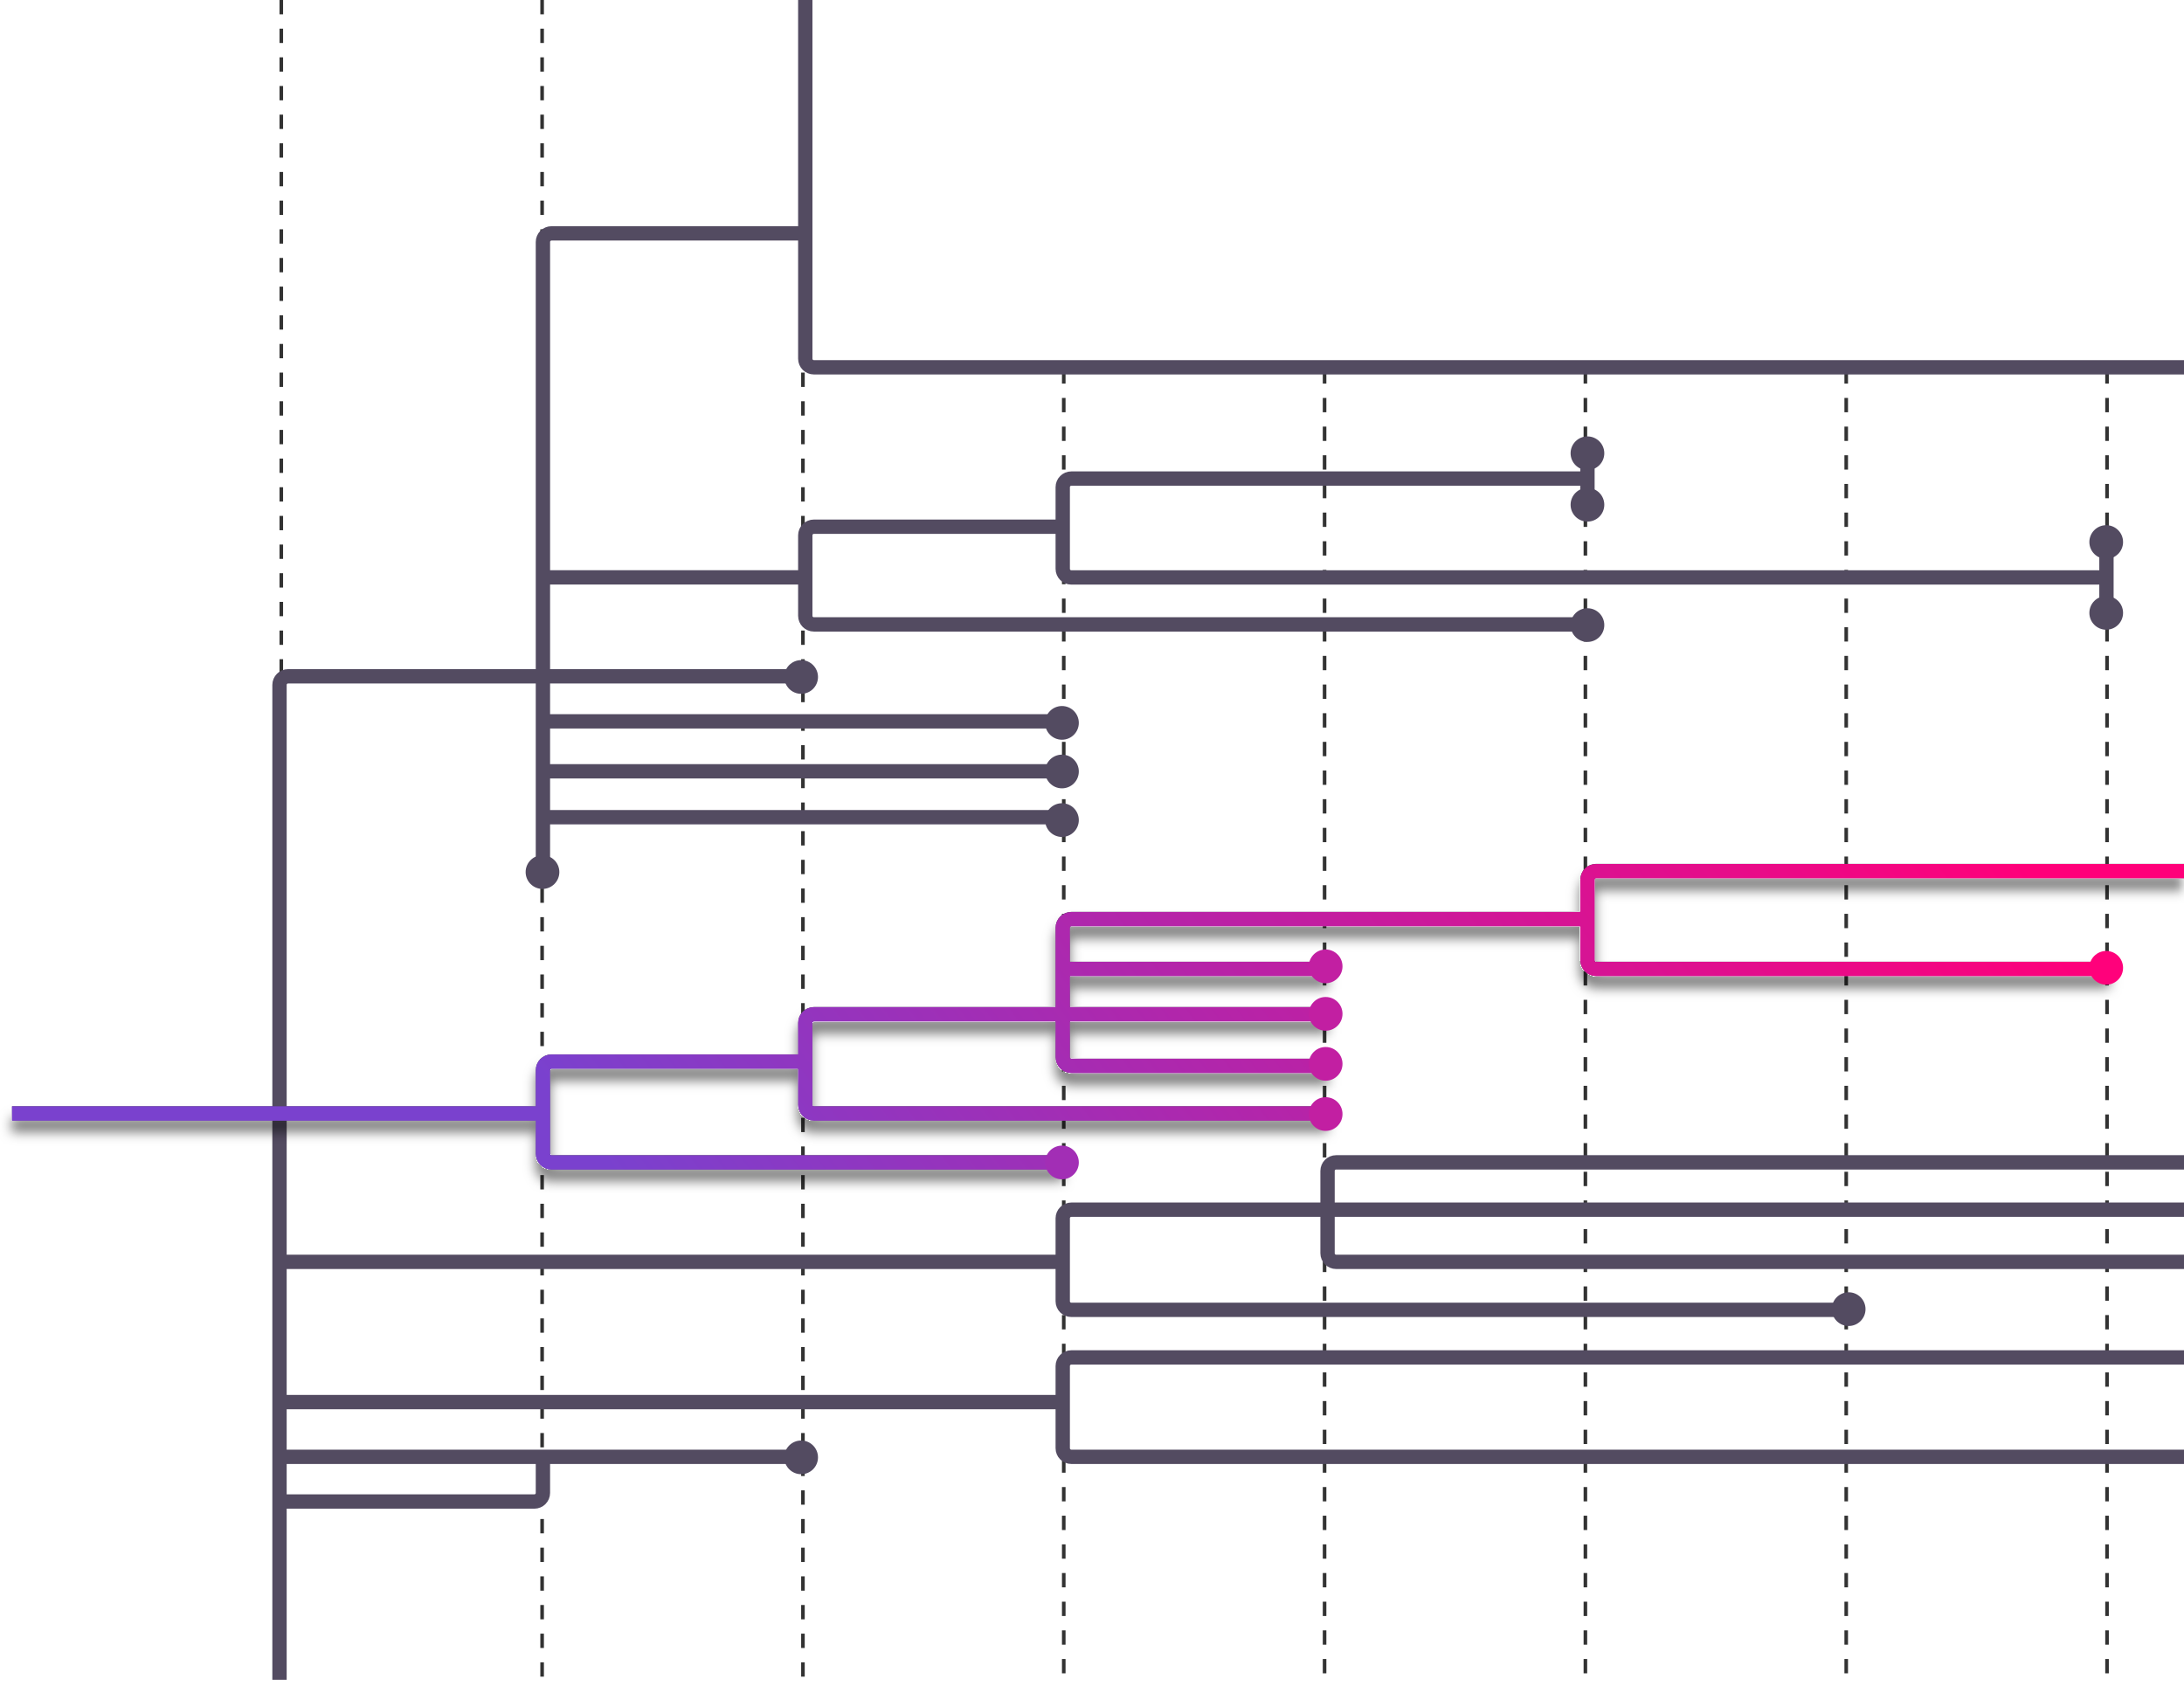
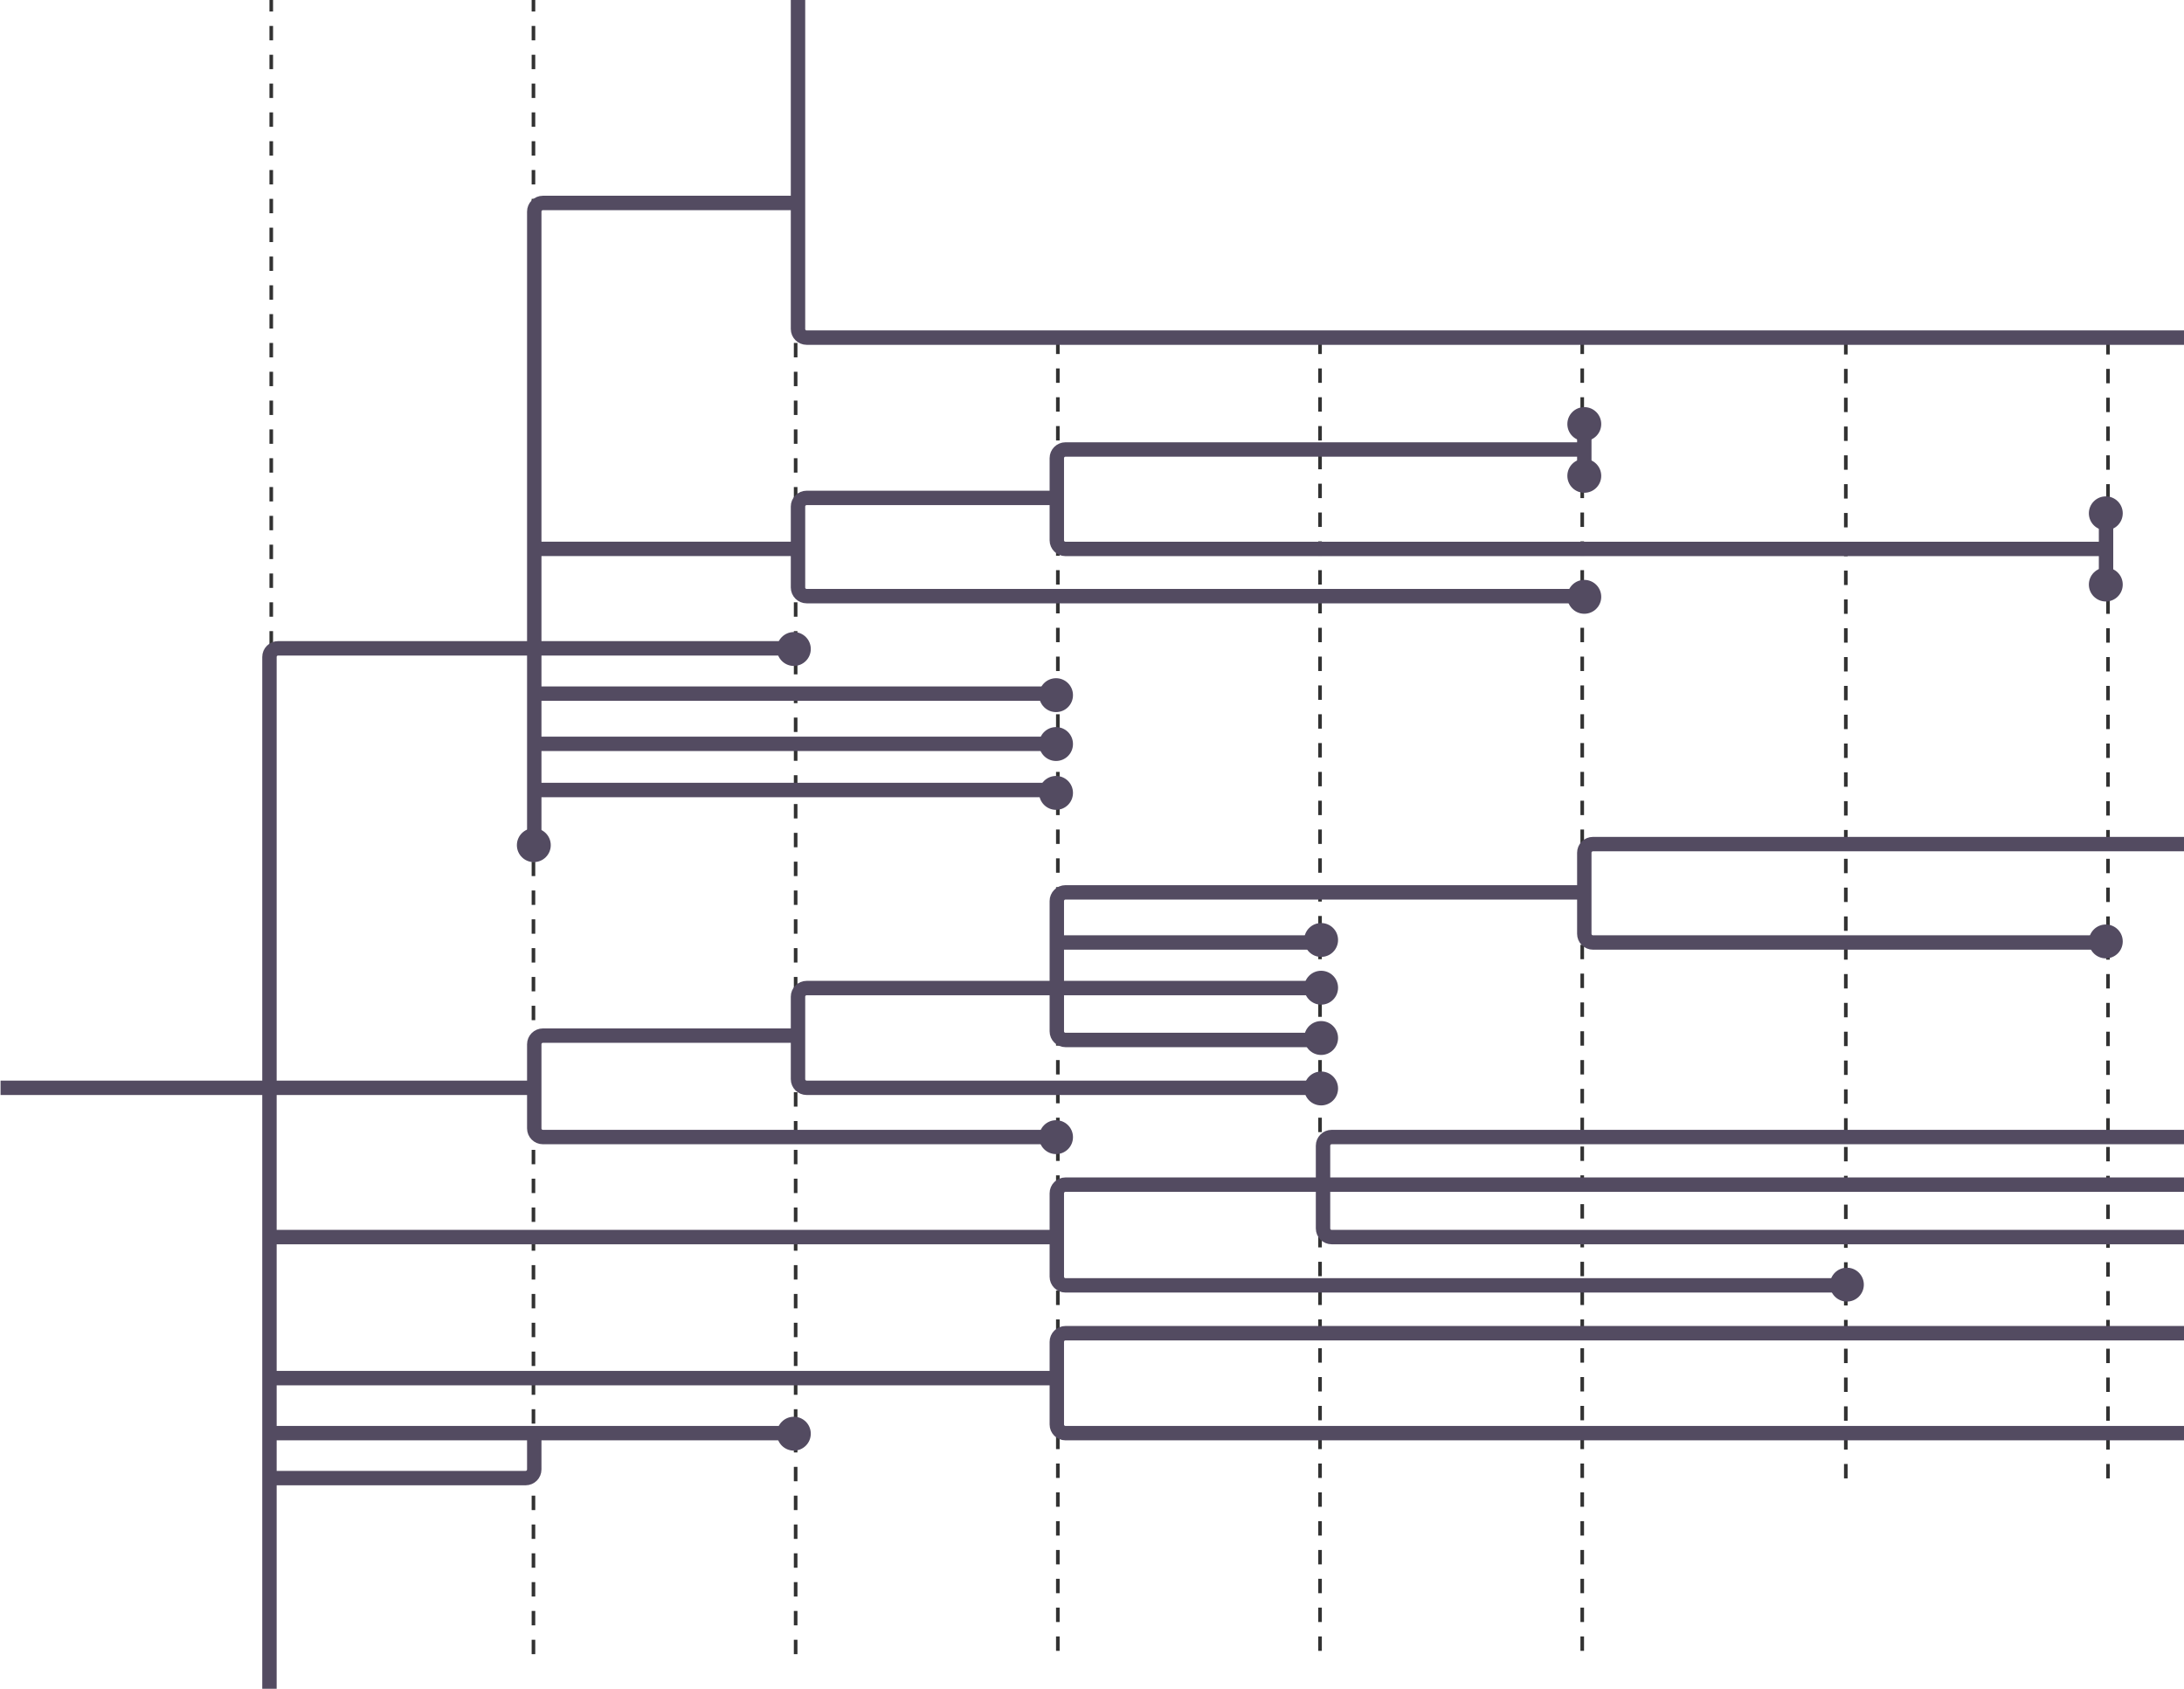
- <svg xmlns="http://www.w3.org/2000/svg" width="762" height="588" viewBox="0 0 762 588" fill="none">
-   <line x1="189.145" y1="2.73196e-08" x2="189.145" y2="587.146" stroke="#323232" stroke-width="1.25" stroke-dasharray="5 5" />
-   <line x1="280.145" y1="2.73196e-08" x2="280.145" y2="587.146" stroke="#323232" stroke-width="1.25" stroke-dasharray="5 5" />
-   <line x1="371.145" y1="128.844" x2="371.145" y2="587.146" stroke="#323232" stroke-width="1.25" stroke-dasharray="5 5" />
-   <line x1="462.145" y1="128.844" x2="462.145" y2="587.146" stroke="#323232" stroke-width="1.25" stroke-dasharray="5 5" />
-   <line x1="553.145" y1="128.844" x2="553.145" y2="587.146" stroke="#323232" stroke-width="1.25" stroke-dasharray="5 5" />
-   <line x1="644.145" y1="128.844" x2="644.145" y2="587.146" stroke="#323232" stroke-width="1.25" stroke-dasharray="5 5" />
-   <line x1="735.145" y1="128.844" x2="735.145" y2="587.146" stroke="#323232" stroke-width="1.25" stroke-dasharray="5 5" />
-   <line x1="98.145" y1="2.73196e-08" x2="98.145" y2="587.146" stroke="#323232" stroke-width="1.25" stroke-dasharray="5 5" />
-   <path d="M189.426 235.971H100.52C98.863 235.971 97.52 237.314 97.52 238.971L97.52 388.469M189.426 235.971V251.689M189.426 235.971V201.457M189.426 235.971H280.963M280.963 81.427H192.426C190.769 81.427 189.426 82.77 189.426 84.427V201.457M280.963 81.427V-6M280.963 81.427V125.155C280.963 126.812 282.306 128.155 283.963 128.155H764.904M97.52 586.099V523.899M97.52 523.899H186.426C188.083 523.899 189.426 522.556 189.426 520.899V508.3M97.52 523.899V508.3M189.426 508.3H280.963M189.426 508.3H97.52M97.52 489.203V475.222V440.27M97.52 489.203H370.789M97.52 489.203V508.3M370.789 489.203V505.3C370.789 506.957 372.133 508.3 373.789 508.3H764.904M370.789 489.203V476.623C370.789 474.966 372.133 473.623 373.789 473.623H764.904M97.52 440.27H370.789M97.52 440.27L97.52 388.469M370.789 440.27V425.074C370.789 423.418 372.133 422.074 373.789 422.074H463.182M370.789 440.27V454.02C370.789 455.677 372.133 457.02 373.789 457.02H644.546M764.904 422.074H463.182M463.182 422.074V437.27C463.182 438.927 464.525 440.27 466.182 440.27H764.904M463.182 422.074V408.557C463.182 406.9 464.525 405.557 466.182 405.557H764.904M97.52 388.469H189.426M97.52 388.469H4.197M189.426 388.469L189.426 373.366C189.426 371.71 190.769 370.366 192.426 370.366H280.963M189.426 388.469V402.557C189.426 404.213 190.769 405.557 192.426 405.557H370.789M280.963 370.366V356.859C280.963 355.202 282.306 353.859 283.963 353.859H370.789M280.963 370.366V385.469C280.963 387.126 282.306 388.469 283.963 388.469H463.182M370.789 353.859V368.868C370.789 370.525 372.133 371.868 373.789 371.868H463.182M370.789 353.859H463.182M370.789 353.859V338.041M553.864 320.657H373.789C372.133 320.657 370.789 322 370.789 323.657V338.041M553.864 320.657V306.906C553.864 305.249 555.207 303.906 556.864 303.906H764.904M553.864 320.657V335.041C553.864 336.697 555.207 338.041 556.864 338.041H736.083M370.789 338.041H463.182M189.426 303.459V285.136M189.426 285.136H370.789M189.426 285.136V269.117M189.426 269.117H370.789M189.426 269.117V251.689M189.426 251.689H370.789M189.426 201.457H280.963M280.963 201.457V186.774C280.963 185.117 282.306 183.774 283.963 183.774H370.789M280.963 201.457V214.86C280.963 216.517 282.306 217.86 283.963 217.86H553.864M370.789 183.774V169.976C370.789 168.319 372.133 166.976 373.789 166.976H553.864M370.789 183.774V198.478C370.789 200.135 372.133 201.478 373.789 201.478H734.943M553.864 166.976V159.208M553.864 166.976V174.743M734.943 201.478V191.586M734.943 201.478C734.943 201.478 734.943 208.095 734.943 212.334" stroke="#534B61" stroke-width="5" />
-   <circle cx="279.52" cy="508.492" r="5.88" fill="#534B61" />
-   <circle cx="189.275" cy="304.276" r="5.88" fill="#534B61" />
-   <circle cx="279.52" cy="236.203" r="5.88" fill="#534B61" />
-   <circle cx="370.52" cy="252.22" r="5.88" fill="#534B61" />
-   <circle cx="553.861" cy="176.113" r="5.88" fill="#534B61" />
-   <circle cx="553.861" cy="218.099" r="5.88" fill="#534B61" />
-   <circle cx="734.861" cy="189.122" r="5.88" fill="#534B61" />
-   <circle cx="734.861" cy="213.84" r="5.88" fill="#534B61" />
-   <circle cx="370.52" cy="269.18" r="5.88" fill="#534B61" />
-   <circle cx="370.52" cy="286.138" r="5.88" fill="#534B61" />
-   <circle cx="645.001" cy="456.773" r="5.88" fill="#534B61" />
-   <g filter="url(#filter0_d_129:1102)">
-     <path d="M189.426 388.508H97.52H4.197M189.426 388.508L189.426 373.405C189.426 371.749 190.769 370.405 192.426 370.405H280.963M189.426 388.508V402.596C189.426 404.253 190.769 405.596 192.426 405.596H370.789M280.963 370.405V356.898C280.963 355.241 282.306 353.898 283.963 353.898H370.789M280.963 370.405V385.508C280.963 387.165 282.306 388.508 283.963 388.508H463.182M370.789 353.898V368.907C370.789 370.564 372.133 371.907 373.789 371.907H463.182M370.789 353.898H463.182M370.789 353.898V338.08M553.864 320.696H373.789C372.133 320.696 370.789 322.039 370.789 323.696V338.08M553.864 320.696V306.945C553.864 305.288 555.207 303.945 556.864 303.945H764.904M553.864 320.696V335.08C553.864 336.736 555.207 338.08 556.864 338.08H736.083M370.789 338.08H463.182" stroke="url(#paint0_linear_129:1102)" stroke-width="5" />
-   </g>
-   <circle cx="462.52" cy="337.173" r="5.88" fill="#C21FA2" />
-   <circle cx="462.52" cy="353.738" r="5.88" fill="#C21FA2" />
-   <circle cx="462.52" cy="371.192" r="5.88" fill="#C21FA2" />
-   <circle cx="462.52" cy="388.701" r="5.88" fill="#C21FA2" />
-   <circle cx="734.861" cy="337.681" r="5.88" fill="#FF017B" />
-   <circle cx="370.52" cy="405.596" r="5.88" fill="#A22EB5" />
-   <circle cx="553.861" cy="158.148" r="5.88" fill="#534B61" />
-   <defs>
-     <filter id="filter0_d_129:1102" x="0.197" y="301.445" width="768.707" height="114.651" filterUnits="userSpaceOnUse" color-interpolation-filters="sRGB">
-       <feFlood flood-opacity="0" result="BackgroundImageFix" />
-       <feColorMatrix in="SourceAlpha" type="matrix" values="0 0 0 0 0 0 0 0 0 0 0 0 0 0 0 0 0 0 127 0" result="hardAlpha" />
-       <feOffset dy="4" />
-       <feGaussianBlur stdDeviation="2" />
-       <feComposite in2="hardAlpha" operator="out" />
-       <feColorMatrix type="matrix" values="0 0 0 0 0 0 0 0 0 0 0 0 0 0 0 0 0 0 0.5 0" />
-       <feBlend mode="normal" in2="BackgroundImageFix" result="effect1_dropShadow_129:1102" />
-       <feBlend mode="normal" in="SourceGraphic" in2="effect1_dropShadow_129:1102" result="shape" />
-     </filter>
-     <linearGradient id="paint0_linear_129:1102" x1="42.063" y1="402.41" x2="520.447" y2="49.497" gradientUnits="userSpaceOnUse">
-       <stop offset="0.226" stop-color="#7A41CE" />
-       <stop offset="1" stop-color="#FF007A" />
-     </linearGradient>
-   </defs>
+ <svg xmlns="http://www.w3.org/2000/svg" width="758" height="586" viewBox="0 0 758 586" fill="none">
+   <line x1="185.145" y1="-11" x2="185.145" y2="576.146" stroke="#323232" stroke-width="1.25" stroke-dasharray="5 5" />
+   <line x1="276.145" y1="-11" x2="276.145" y2="576.146" stroke="#323232" stroke-width="1.25" stroke-dasharray="5 5" />
+   <line x1="367.145" y1="117.844" x2="367.145" y2="576.146" stroke="#323232" stroke-width="1.25" stroke-dasharray="5 5" />
+   <line x1="458.145" y1="117.844" x2="458.145" y2="576.146" stroke="#323232" stroke-width="1.25" stroke-dasharray="5 5" />
+   <line x1="549.145" y1="117.844" x2="549.145" y2="576.146" stroke="#323232" stroke-width="1.25" stroke-dasharray="5 5" />
+   <line x1="640.625" y1="118" x2="640.625" y2="514" stroke="#323232" stroke-width="1.25" stroke-dasharray="5 5" />
+   <line x1="731.625" y1="118" x2="731.625" y2="514" stroke="#323232" stroke-width="1.25" stroke-dasharray="5 5" />
+   <line x1="94.144" y1="-11" x2="94.144" y2="576.146" stroke="#323232" stroke-width="1.25" stroke-dasharray="5 5" />
+   <path d="M185.426 224.971H96.52C94.863 224.971 93.52 226.314 93.52 227.971L93.52 377.469M185.426 224.971V240.689M185.426 224.971V190.457M185.426 224.971H276.963M276.963 70.427H188.426C186.769 70.427 185.426 71.77 185.426 73.427V190.457M276.963 70.427V-17M276.963 70.427V114.155C276.963 115.812 278.306 117.155 279.963 117.155H760.904M93.52 586V512.899M93.52 512.899H182.426C184.083 512.899 185.426 511.556 185.426 509.899V497.3M93.52 512.899V497.3M185.426 497.3H276.963M185.426 497.3H93.52M93.52 478.203V464.222V429.27M93.52 478.203H366.789M93.52 478.203V497.3M366.789 478.203V494.3C366.789 495.957 368.133 497.3 369.789 497.3H760.904M366.789 478.203V465.623C366.789 463.966 368.133 462.623 369.789 462.623H760.904M93.52 429.27H366.789M93.52 429.27L93.52 377.469M366.789 429.27V414.074C366.789 412.418 368.133 411.074 369.789 411.074H459.182M366.789 429.27V443.02C366.789 444.677 368.133 446.02 369.789 446.02H640.546M760.904 411.074H459.182M459.182 411.074V426.27C459.182 427.927 460.525 429.27 462.182 429.27H760.904M459.182 411.074V397.557C459.182 395.9 460.525 394.557 462.182 394.557H760.904M93.52 377.469H185.426M93.52 377.469H0.197M185.426 377.469L185.426 362.366C185.426 360.71 186.769 359.366 188.426 359.366H276.963M185.426 377.469V391.557C185.426 393.213 186.769 394.557 188.426 394.557H366.789M276.963 359.366V345.859C276.963 344.202 278.306 342.859 279.963 342.859H366.789M276.963 359.366V374.469C276.963 376.126 278.306 377.469 279.963 377.469H459.182M366.789 342.859V357.868C366.789 359.525 368.133 360.868 369.789 360.868H459.182M366.789 342.859H459.182M366.789 342.859V327.041M549.864 309.657H369.789C368.133 309.657 366.789 311 366.789 312.657V327.041M549.864 309.657V295.906C549.864 294.249 551.207 292.906 552.864 292.906H760.904M549.864 309.657V324.041C549.864 325.697 551.207 327.041 552.864 327.041H732.083M366.789 327.041H459.182M185.426 292.459V274.136M185.426 274.136H366.789M185.426 274.136V258.117M185.426 258.117H366.789M185.426 258.117V240.689M185.426 240.689H366.789M185.426 190.457H276.963M276.963 190.457V175.774C276.963 174.117 278.306 172.774 279.963 172.774H366.789M276.963 190.457V203.86C276.963 205.517 278.306 206.86 279.963 206.86H549.864M366.789 172.774V158.976C366.789 157.319 368.133 155.976 369.789 155.976H549.864M366.789 172.774V187.478C366.789 189.135 368.133 190.478 369.789 190.478H730.943M549.864 155.976V148.208M549.864 155.976V163.743M730.943 190.478V180.586M730.943 190.478C730.943 190.478 730.943 197.095 730.943 201.334" stroke="#534B61" stroke-width="5" />
+   <circle cx="275.52" cy="497.492" r="5.88" fill="#534B61" />
+   <circle cx="185.275" cy="293.276" r="5.88" fill="#534B61" />
+   <circle cx="275.52" cy="225.203" r="5.88" fill="#534B61" />
+   <circle cx="366.52" cy="241.22" r="5.88" fill="#534B61" />
+   <circle cx="549.861" cy="207.099" r="5.88" fill="#534B61" />
+   <circle cx="366.52" cy="258.18" r="5.88" fill="#534B61" />
+   <circle cx="366.52" cy="275.138" r="5.88" fill="#534B61" />
+   <circle cx="641.001" cy="445.773" r="5.88" fill="#534B61" />
+   <circle cx="458.52" cy="326.173" r="5.88" fill="#534B61" />
+   <circle cx="458.52" cy="342.738" r="5.88" fill="#534B61" />
+   <circle cx="458.52" cy="360.192" r="5.88" fill="#534B61" />
+   <circle cx="458.52" cy="377.701" r="5.88" fill="#534B61" />
+   <circle cx="730.86" cy="326.681" r="5.88" fill="#534B61" />
+   <circle cx="366.52" cy="394.596" r="5.88" fill="#534B61" />
+   <circle cx="549.861" cy="147.148" r="5.88" fill="#534B61" />
+   <circle cx="549.861" cy="165.113" r="5.88" fill="#534B61" />
+   <circle cx="730.86" cy="178.122" r="5.88" fill="#534B61" />
+   <circle cx="730.86" cy="202.84" r="5.88" fill="#534B61" />
</svg>
